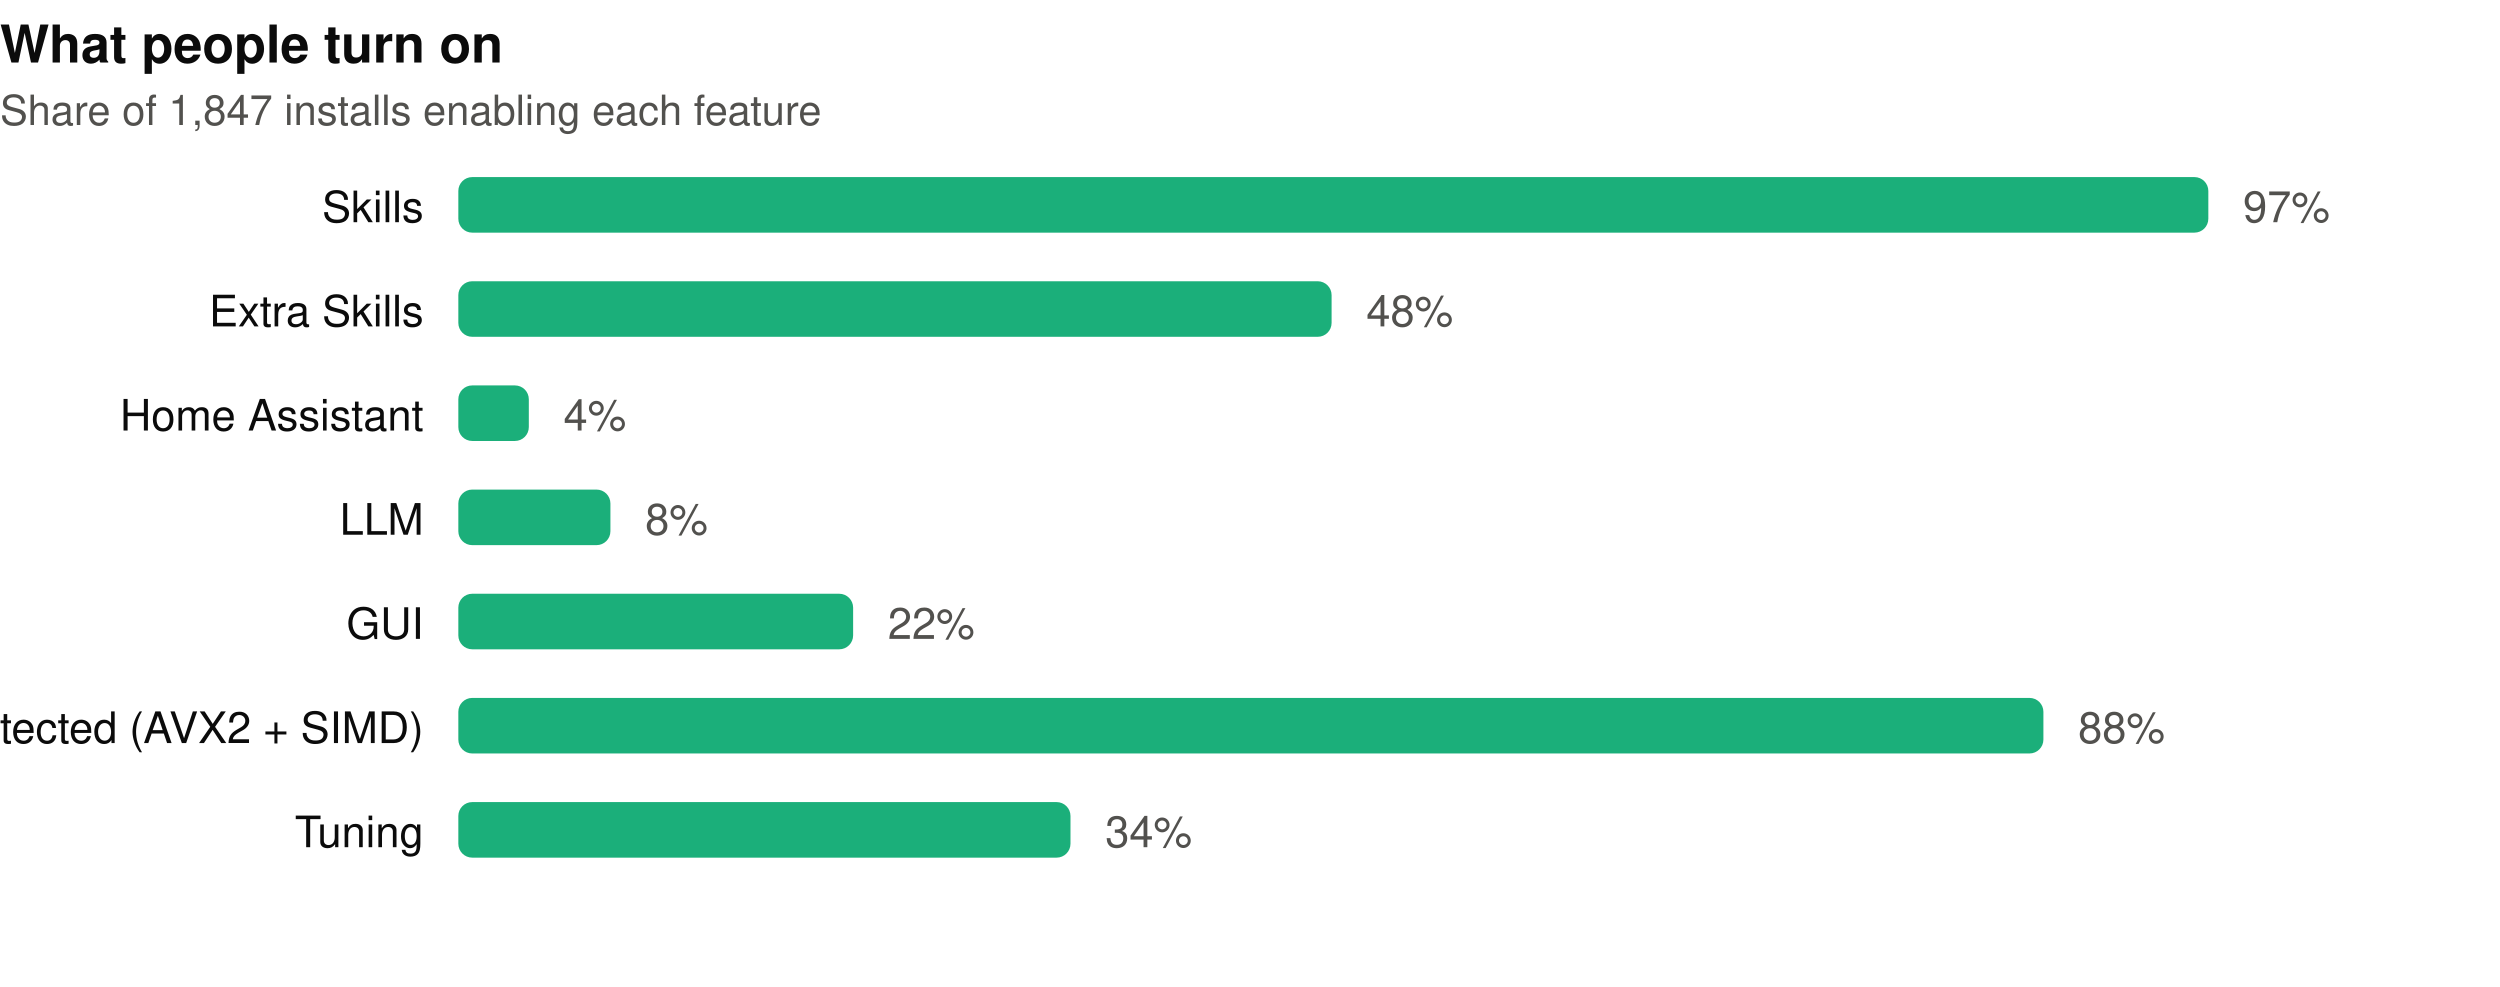
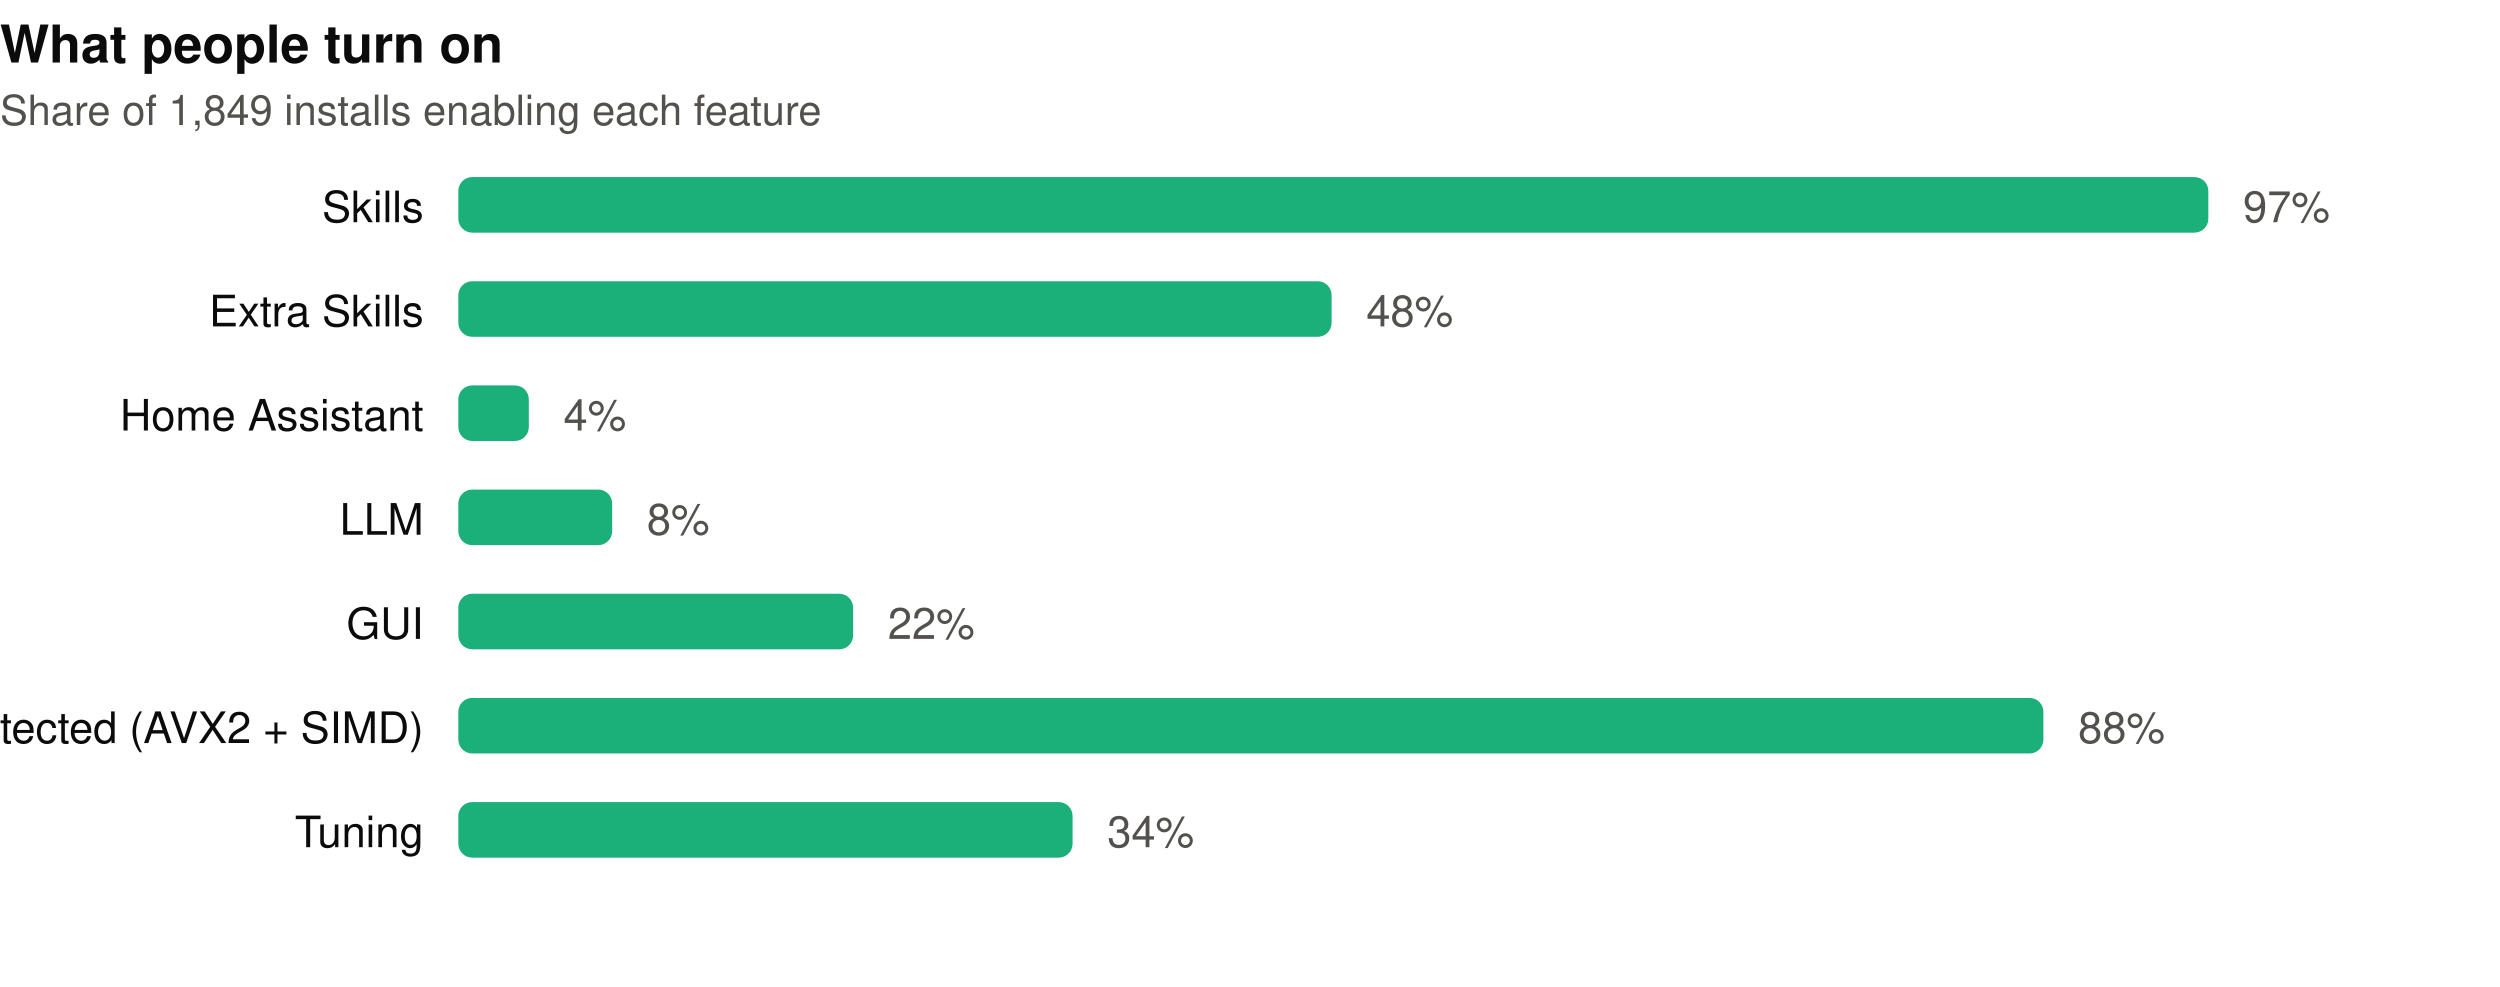
- <svg xmlns="http://www.w3.org/2000/svg" width="720" height="284" viewBox="0 0 720 284" role="img" aria-label="What people turn on. Share of 1,847 installs enabling each feature">
+ <svg xmlns="http://www.w3.org/2000/svg" width="720" height="284" viewBox="0 0 720 284" role="img" aria-label="What people turn on. Share of 1,849 installs enabling each feature">
  <text x="0" y="18" font-family="ui-sans-serif,-apple-system,BlinkMacSystemFont,'Segoe UI',Helvetica,Arial,sans-serif" font-size="15" font-weight="600" fill="#0b0b0b">What people turn on</text>
-   <text x="0" y="36" font-family="ui-sans-serif,-apple-system,BlinkMacSystemFont,'Segoe UI',Helvetica,Arial,sans-serif" font-size="12" fill="#52514e">Share of 1,847 installs enabling each feature</text>
+   <text x="0" y="36" font-family="ui-sans-serif,-apple-system,BlinkMacSystemFont,'Segoe UI',Helvetica,Arial,sans-serif" font-size="12" fill="#52514e">Share of 1,849 installs enabling each feature</text>
  <text x="122" y="64.0" text-anchor="end" font-family="ui-sans-serif,-apple-system,BlinkMacSystemFont,'Segoe UI',Helvetica,Arial,sans-serif" font-size="12.5" fill="#0b0b0b">Skills</text>
  <rect x="132" y="51.0" width="504.0" height="16" rx="4" fill="#1baf7a" />
  <text x="646.0" y="64.0" font-family="ui-sans-serif,-apple-system,BlinkMacSystemFont,'Segoe UI',Helvetica,Arial,sans-serif" font-size="12.5" fill="#52514e">97%</text>
  <text x="122" y="94.0" text-anchor="end" font-family="ui-sans-serif,-apple-system,BlinkMacSystemFont,'Segoe UI',Helvetica,Arial,sans-serif" font-size="12.5" fill="#0b0b0b">Extra Skills</text>
  <rect x="132" y="81.0" width="251.5" height="16" rx="4" fill="#1baf7a" />
  <text x="393.5" y="94.0" font-family="ui-sans-serif,-apple-system,BlinkMacSystemFont,'Segoe UI',Helvetica,Arial,sans-serif" font-size="12.5" fill="#52514e">48%</text>
  <text x="122" y="124.0" text-anchor="end" font-family="ui-sans-serif,-apple-system,BlinkMacSystemFont,'Segoe UI',Helvetica,Arial,sans-serif" font-size="12.5" fill="#0b0b0b">Home Assistant</text>
  <rect x="132" y="111.0" width="20.3" height="16" rx="4" fill="#1baf7a" />
  <text x="162.3" y="124.0" font-family="ui-sans-serif,-apple-system,BlinkMacSystemFont,'Segoe UI',Helvetica,Arial,sans-serif" font-size="12.5" fill="#52514e">4%</text>
  <text x="122" y="154.0" text-anchor="end" font-family="ui-sans-serif,-apple-system,BlinkMacSystemFont,'Segoe UI',Helvetica,Arial,sans-serif" font-size="12.5" fill="#0b0b0b">LLM</text>
-   <rect x="132" y="141.0" width="43.8" height="16" rx="4" fill="#1baf7a" />
-   <text x="185.8" y="154.0" font-family="ui-sans-serif,-apple-system,BlinkMacSystemFont,'Segoe UI',Helvetica,Arial,sans-serif" font-size="12.5" fill="#52514e">8%</text>
+   <rect x="132" y="141.0" width="44.3" height="16" rx="4" fill="#1baf7a" />
+   <text x="186.3" y="154.0" font-family="ui-sans-serif,-apple-system,BlinkMacSystemFont,'Segoe UI',Helvetica,Arial,sans-serif" font-size="12.5" fill="#52514e">8%</text>
  <text x="122" y="184.0" text-anchor="end" font-family="ui-sans-serif,-apple-system,BlinkMacSystemFont,'Segoe UI',Helvetica,Arial,sans-serif" font-size="12.5" fill="#0b0b0b">GUI</text>
  <rect x="132" y="171.0" width="113.7" height="16" rx="4" fill="#1baf7a" />
  <text x="255.7" y="184.0" font-family="ui-sans-serif,-apple-system,BlinkMacSystemFont,'Segoe UI',Helvetica,Arial,sans-serif" font-size="12.5" fill="#52514e">22%</text>
  <text x="122" y="214.0" text-anchor="end" font-family="ui-sans-serif,-apple-system,BlinkMacSystemFont,'Segoe UI',Helvetica,Arial,sans-serif" font-size="12.5" fill="#0b0b0b">CPU capability detected (AVX2 + SIMD)</text>
  <rect x="132" y="201.0" width="456.5" height="16" rx="4" fill="#1baf7a" />
  <text x="598.5" y="214.0" font-family="ui-sans-serif,-apple-system,BlinkMacSystemFont,'Segoe UI',Helvetica,Arial,sans-serif" font-size="12.5" fill="#52514e">88%</text>
  <text x="122" y="244.0" text-anchor="end" font-family="ui-sans-serif,-apple-system,BlinkMacSystemFont,'Segoe UI',Helvetica,Arial,sans-serif" font-size="12.5" fill="#0b0b0b">Tuning</text>
-   <rect x="132" y="231.0" width="176.3" height="16" rx="4" fill="#1baf7a" />
-   <text x="318.3" y="244.0" font-family="ui-sans-serif,-apple-system,BlinkMacSystemFont,'Segoe UI',Helvetica,Arial,sans-serif" font-size="12.5" fill="#52514e">34%</text>
+   <rect x="132" y="231.0" width="176.9" height="16" rx="4" fill="#1baf7a" />
+   <text x="318.9" y="244.0" font-family="ui-sans-serif,-apple-system,BlinkMacSystemFont,'Segoe UI',Helvetica,Arial,sans-serif" font-size="12.5" fill="#52514e">34%</text>
</svg>
